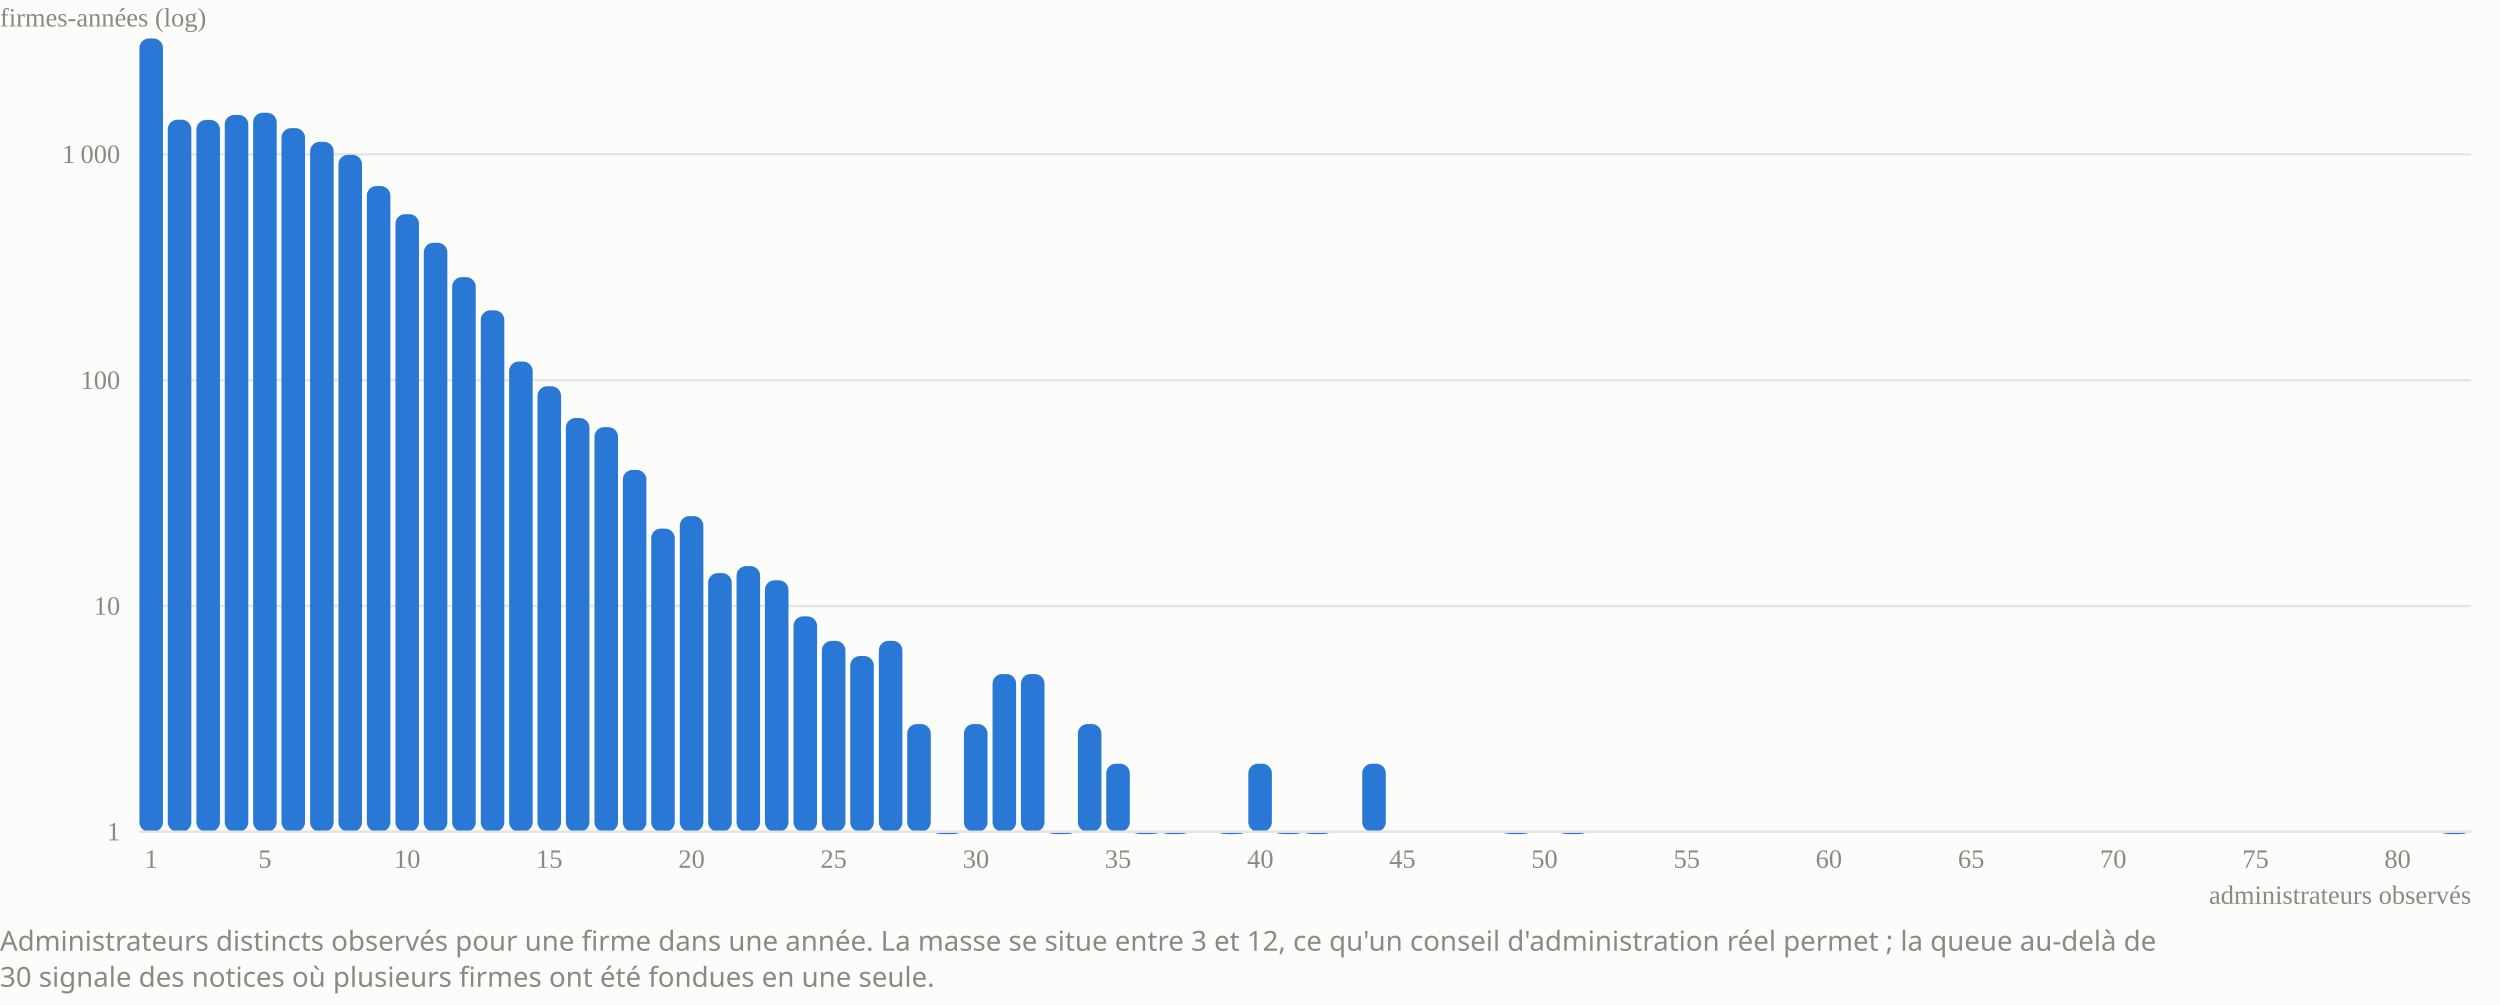
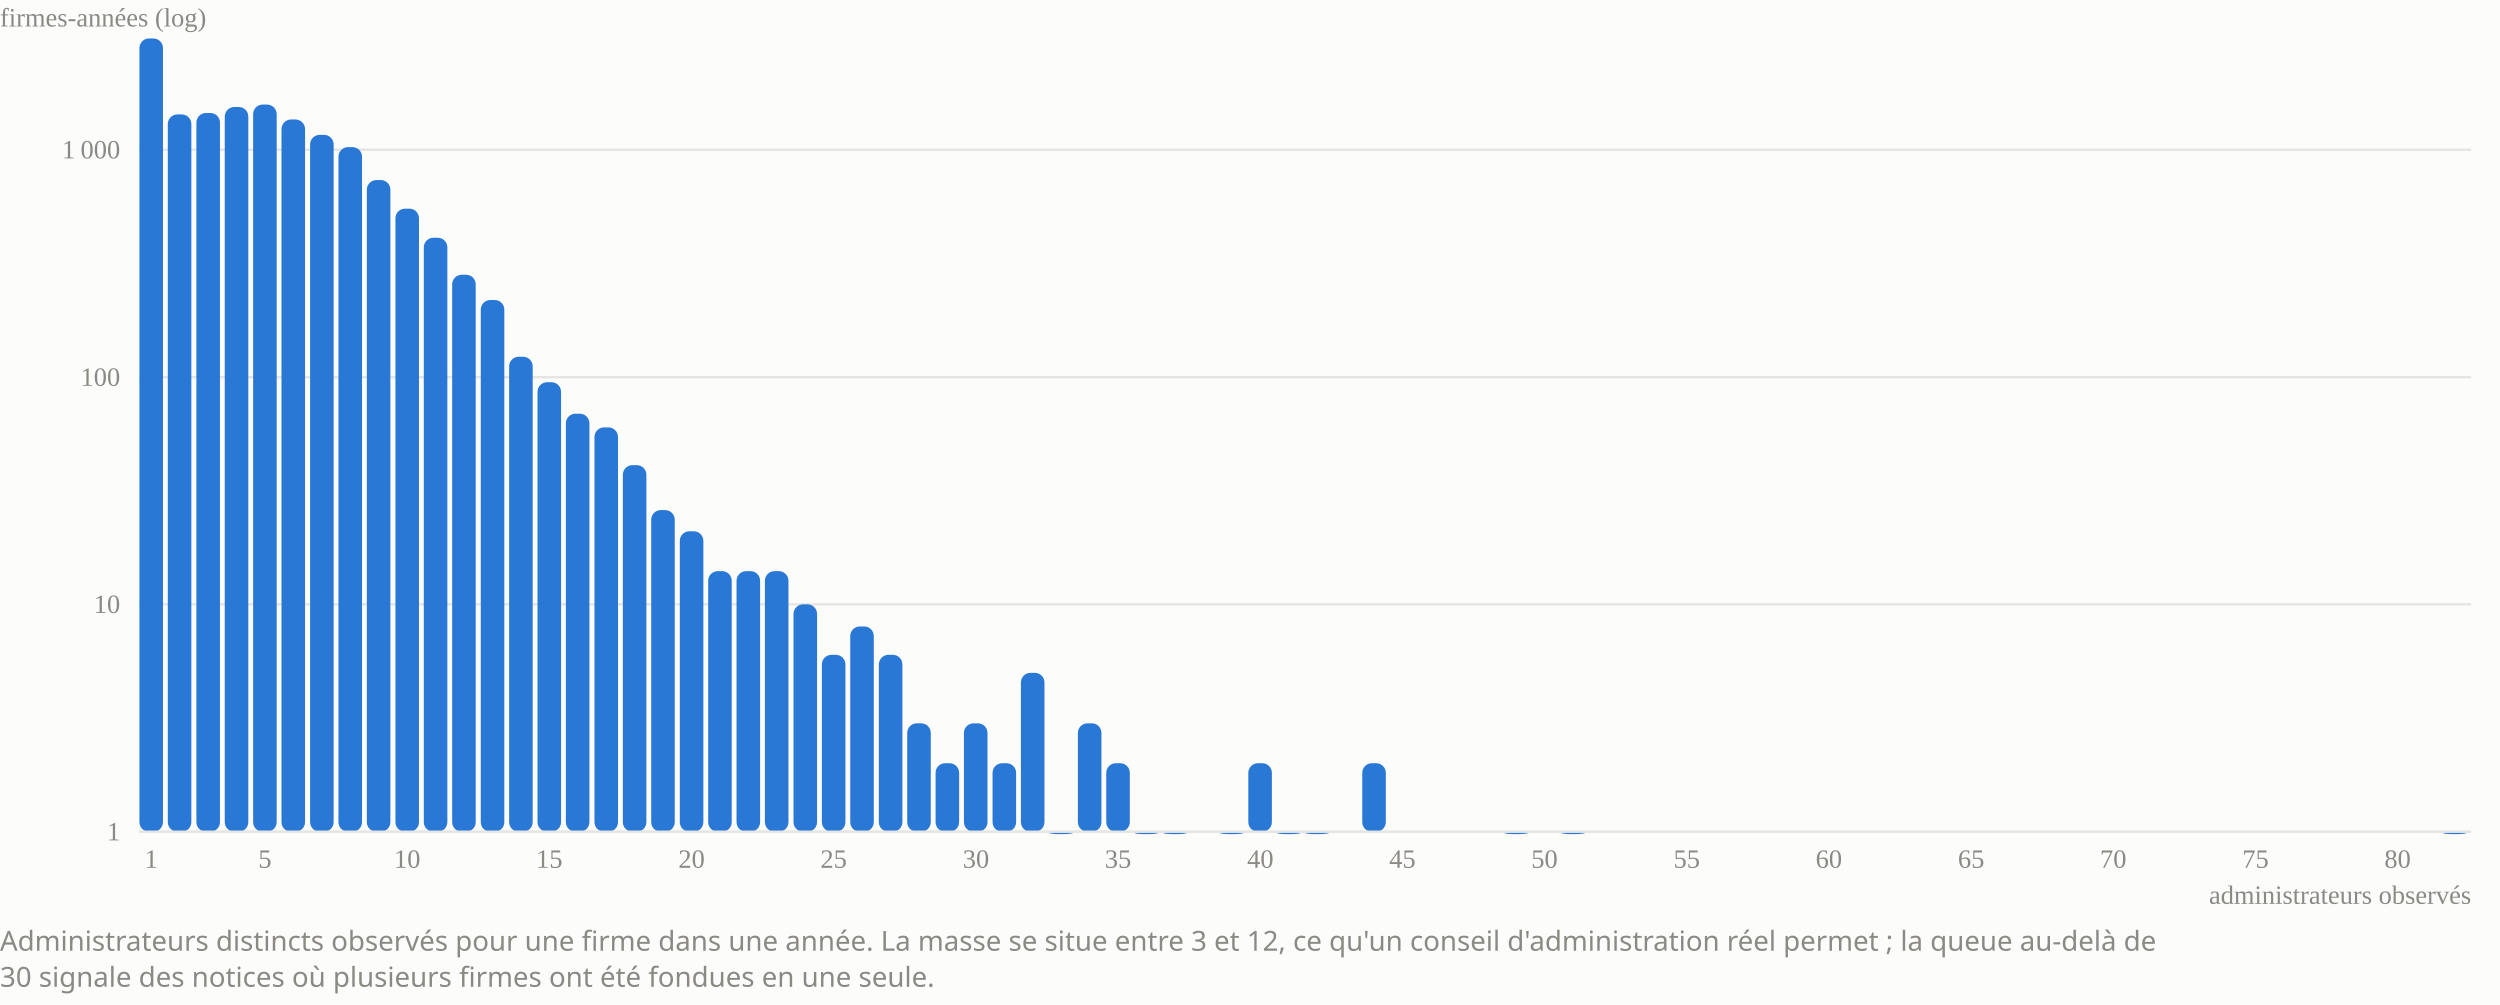
<svg xmlns="http://www.w3.org/2000/svg" viewBox="0 0 1040 418" width="1040" height="418" role="img" aria-label="Taille des conseils observés">
  <rect width="1040" height="418" fill="#fcfcfb" />
  <line x1="58.0" y1="346.0" x2="1028.0" y2="346.0" stroke="#e6e5e1" stroke-width="1" />
  <text x="50.0" y="349.6" text-anchor="end" font-size="11.0" fill="#8a8983">1</text>
-   <line x1="58.0" y1="252.1" x2="1028.0" y2="252.1" stroke="#e6e5e1" stroke-width="1" />
-   <text x="50.0" y="255.7" text-anchor="end" font-size="11.0" fill="#8a8983">10</text>
-   <line x1="58.0" y1="158.2" x2="1028.0" y2="158.2" stroke="#e6e5e1" stroke-width="1" />
-   <text x="50.0" y="161.8" text-anchor="end" font-size="11.0" fill="#8a8983">100</text>
-   <line x1="58.0" y1="64.2" x2="1028.0" y2="64.2" stroke="#e6e5e1" stroke-width="1" />
-   <text x="50.0" y="67.8" text-anchor="end" font-size="11.0" fill="#8a8983">1 000</text>
+   <line x1="58.0" y1="251.4" x2="1028.0" y2="251.4" stroke="#e6e5e1" stroke-width="1" />
+   <text x="50.0" y="255.0" text-anchor="end" font-size="11.0" fill="#8a8983">10</text>
+   <line x1="58.0" y1="156.9" x2="1028.0" y2="156.9" stroke="#e6e5e1" stroke-width="1" />
+   <text x="50.0" y="160.5" text-anchor="end" font-size="11.0" fill="#8a8983">100</text>
+   <line x1="58.0" y1="62.3" x2="1028.0" y2="62.3" stroke="#e6e5e1" stroke-width="1" />
+   <text x="50.0" y="65.9" text-anchor="end" font-size="11.0" fill="#8a8983">1 000</text>
  <g class="mk">
    <rect x="58.0" y="16.0" width="9.8" height="330.0" rx="4.0" fill="#2a78d6" />
  </g>
  <text x="62.9" y="361.0" text-anchor="middle" font-size="11.0" fill="#8a8983">1</text>
  <g class="mk">
-     <rect x="69.8" y="49.8" width="9.8" height="296.2" rx="4.0" fill="#2a78d6" />
+     <rect x="69.8" y="47.6" width="9.8" height="298.4" rx="4.0" fill="#2a78d6" />
  </g>
  <g class="mk">
-     <rect x="81.7" y="49.9" width="9.8" height="296.1" rx="4.0" fill="#2a78d6" />
+     <rect x="81.7" y="47.0" width="9.8" height="299.0" rx="4.0" fill="#2a78d6" />
  </g>
  <g class="mk">
-     <rect x="93.5" y="47.8" width="9.8" height="298.2" rx="4.0" fill="#2a78d6" />
+     <rect x="93.5" y="44.5" width="9.8" height="301.5" rx="4.0" fill="#2a78d6" />
  </g>
  <g class="mk">
-     <rect x="105.3" y="46.9" width="9.8" height="299.1" rx="4.0" fill="#2a78d6" />
+     <rect x="105.3" y="43.5" width="9.8" height="302.5" rx="4.0" fill="#2a78d6" />
  </g>
  <text x="110.2" y="361.0" text-anchor="middle" font-size="11.0" fill="#8a8983">5</text>
  <g class="mk">
-     <rect x="117.1" y="53.3" width="9.8" height="292.7" rx="4.0" fill="#2a78d6" />
+     <rect x="117.1" y="49.7" width="9.8" height="296.3" rx="4.0" fill="#2a78d6" />
  </g>
  <g class="mk">
-     <rect x="129.0" y="59.0" width="9.8" height="287.0" rx="4.0" fill="#2a78d6" />
+     <rect x="129.0" y="56.1" width="9.8" height="289.9" rx="4.0" fill="#2a78d6" />
  </g>
  <g class="mk">
-     <rect x="140.8" y="64.4" width="9.8" height="281.6" rx="4.0" fill="#2a78d6" />
+     <rect x="140.8" y="61.2" width="9.8" height="284.8" rx="4.0" fill="#2a78d6" />
  </g>
  <g class="mk">
-     <rect x="152.6" y="77.4" width="9.8" height="268.6" rx="4.0" fill="#2a78d6" />
+     <rect x="152.6" y="74.9" width="9.8" height="271.1" rx="4.0" fill="#2a78d6" />
  </g>
  <g class="mk">
-     <rect x="164.5" y="89.1" width="9.8" height="256.9" rx="4.0" fill="#2a78d6" />
+     <rect x="164.5" y="86.8" width="9.8" height="259.2" rx="4.0" fill="#2a78d6" />
  </g>
  <text x="169.4" y="361.0" text-anchor="middle" font-size="11.0" fill="#8a8983">10</text>
  <g class="mk">
-     <rect x="176.3" y="101.0" width="9.8" height="245.0" rx="4.0" fill="#2a78d6" />
+     <rect x="176.3" y="98.9" width="9.8" height="247.1" rx="4.0" fill="#2a78d6" />
  </g>
  <g class="mk">
-     <rect x="188.1" y="115.3" width="9.8" height="230.7" rx="4.0" fill="#2a78d6" />
+     <rect x="188.1" y="114.3" width="9.8" height="231.7" rx="4.0" fill="#2a78d6" />
  </g>
  <g class="mk">
-     <rect x="200.0" y="129.1" width="9.8" height="216.9" rx="4.0" fill="#2a78d6" />
+     <rect x="200.0" y="124.8" width="9.8" height="221.2" rx="4.0" fill="#2a78d6" />
  </g>
  <g class="mk">
-     <rect x="211.8" y="150.4" width="9.8" height="195.6" rx="4.0" fill="#2a78d6" />
+     <rect x="211.8" y="148.4" width="9.8" height="197.6" rx="4.0" fill="#2a78d6" />
  </g>
  <g class="mk">
-     <rect x="223.6" y="160.7" width="9.8" height="185.3" rx="4.0" fill="#2a78d6" />
+     <rect x="223.6" y="159.0" width="9.8" height="187.0" rx="4.0" fill="#2a78d6" />
  </g>
  <text x="228.5" y="361.0" text-anchor="middle" font-size="11.0" fill="#8a8983">15</text>
  <g class="mk">
-     <rect x="235.4" y="173.9" width="9.8" height="172.1" rx="4.0" fill="#2a78d6" />
+     <rect x="235.4" y="172.1" width="9.8" height="173.9" rx="4.0" fill="#2a78d6" />
  </g>
  <g class="mk">
-     <rect x="247.3" y="177.7" width="9.8" height="168.3" rx="4.0" fill="#2a78d6" />
+     <rect x="247.3" y="177.8" width="9.8" height="168.2" rx="4.0" fill="#2a78d6" />
  </g>
  <g class="mk">
-     <rect x="259.1" y="195.5" width="9.8" height="150.5" rx="4.0" fill="#2a78d6" />
+     <rect x="259.1" y="193.5" width="9.8" height="152.5" rx="4.0" fill="#2a78d6" />
  </g>
  <g class="mk">
-     <rect x="270.9" y="219.9" width="9.8" height="126.1" rx="4.0" fill="#2a78d6" />
+     <rect x="270.9" y="212.2" width="9.8" height="133.8" rx="4.0" fill="#2a78d6" />
  </g>
  <g class="mk">
-     <rect x="282.8" y="214.7" width="9.8" height="131.3" rx="4.0" fill="#2a78d6" />
+     <rect x="282.8" y="221.0" width="9.8" height="125.0" rx="4.0" fill="#2a78d6" />
  </g>
  <text x="287.7" y="361.0" text-anchor="middle" font-size="11.0" fill="#8a8983">20</text>
  <g class="mk">
-     <rect x="294.6" y="238.4" width="9.8" height="107.6" rx="4.0" fill="#2a78d6" />
+     <rect x="294.6" y="237.6" width="9.8" height="108.4" rx="4.0" fill="#2a78d6" />
  </g>
  <g class="mk">
-     <rect x="306.4" y="235.5" width="9.8" height="110.5" rx="4.0" fill="#2a78d6" />
+     <rect x="306.4" y="237.6" width="9.8" height="108.4" rx="4.0" fill="#2a78d6" />
  </g>
  <g class="mk">
-     <rect x="318.2" y="241.4" width="9.8" height="104.6" rx="4.0" fill="#2a78d6" />
+     <rect x="318.2" y="237.6" width="9.8" height="108.4" rx="4.0" fill="#2a78d6" />
  </g>
  <g class="mk">
-     <rect x="330.1" y="256.4" width="9.8" height="89.6" rx="4.0" fill="#2a78d6" />
+     <rect x="330.1" y="251.4" width="9.8" height="94.6" rx="4.0" fill="#2a78d6" />
  </g>
  <g class="mk">
-     <rect x="341.9" y="266.6" width="9.8" height="79.4" rx="4.0" fill="#2a78d6" />
+     <rect x="341.9" y="272.4" width="9.8" height="73.6" rx="4.0" fill="#2a78d6" />
  </g>
  <text x="346.8" y="361.0" text-anchor="middle" font-size="11.0" fill="#8a8983">25</text>
  <g class="mk">
-     <rect x="353.7" y="272.9" width="9.8" height="73.1" rx="4.0" fill="#2a78d6" />
+     <rect x="353.7" y="260.6" width="9.8" height="85.4" rx="4.0" fill="#2a78d6" />
  </g>
  <g class="mk">
-     <rect x="365.6" y="266.6" width="9.8" height="79.4" rx="4.0" fill="#2a78d6" />
+     <rect x="365.6" y="272.4" width="9.8" height="73.6" rx="4.0" fill="#2a78d6" />
  </g>
  <g class="mk">
-     <rect x="377.4" y="301.2" width="9.8" height="44.8" rx="4.0" fill="#2a78d6" />
+     <rect x="377.4" y="300.9" width="9.8" height="45.1" rx="4.0" fill="#2a78d6" />
  </g>
  <g class="mk">
-     <rect x="389.2" y="346.0" width="9.8" height="1.0" rx="4.0" fill="#2a78d6" />
+     <rect x="389.2" y="317.5" width="9.8" height="28.5" rx="4.0" fill="#2a78d6" />
  </g>
  <g class="mk">
-     <rect x="401.0" y="301.2" width="9.8" height="44.8" rx="4.0" fill="#2a78d6" />
+     <rect x="401.0" y="300.9" width="9.8" height="45.1" rx="4.0" fill="#2a78d6" />
  </g>
  <text x="406.0" y="361.0" text-anchor="middle" font-size="11.0" fill="#8a8983">30</text>
  <g class="mk">
-     <rect x="412.9" y="280.4" width="9.8" height="65.6" rx="4.0" fill="#2a78d6" />
+     <rect x="412.9" y="317.5" width="9.8" height="28.5" rx="4.0" fill="#2a78d6" />
  </g>
  <g class="mk">
-     <rect x="424.7" y="280.4" width="9.8" height="65.6" rx="4.0" fill="#2a78d6" />
+     <rect x="424.7" y="279.9" width="9.8" height="66.1" rx="4.0" fill="#2a78d6" />
  </g>
  <g class="mk">
    <rect x="436.5" y="346.0" width="9.8" height="1.0" rx="4.0" fill="#2a78d6" />
  </g>
  <g class="mk">
-     <rect x="448.4" y="301.2" width="9.8" height="44.8" rx="4.0" fill="#2a78d6" />
+     <rect x="448.4" y="300.9" width="9.8" height="45.1" rx="4.0" fill="#2a78d6" />
  </g>
  <g class="mk">
-     <rect x="460.2" y="317.7" width="9.8" height="28.3" rx="4.0" fill="#2a78d6" />
+     <rect x="460.2" y="317.5" width="9.8" height="28.5" rx="4.0" fill="#2a78d6" />
  </g>
  <text x="465.1" y="361.0" text-anchor="middle" font-size="11.0" fill="#8a8983">35</text>
  <g class="mk">
    <rect x="472.0" y="346.0" width="9.8" height="1.0" rx="4.0" fill="#2a78d6" />
  </g>
  <g class="mk">
    <rect x="483.9" y="346.0" width="9.8" height="1.0" rx="4.0" fill="#2a78d6" />
  </g>
  <g class="mk">
    <rect x="507.5" y="346.0" width="9.8" height="1.0" rx="4.0" fill="#2a78d6" />
  </g>
  <g class="mk">
-     <rect x="519.3" y="317.7" width="9.8" height="28.3" rx="4.0" fill="#2a78d6" />
+     <rect x="519.3" y="317.5" width="9.8" height="28.5" rx="4.0" fill="#2a78d6" />
  </g>
  <text x="524.3" y="361.0" text-anchor="middle" font-size="11.0" fill="#8a8983">40</text>
  <g class="mk">
    <rect x="531.2" y="346.0" width="9.8" height="1.0" rx="4.0" fill="#2a78d6" />
  </g>
  <g class="mk">
    <rect x="543.0" y="346.0" width="9.8" height="1.0" rx="4.0" fill="#2a78d6" />
  </g>
  <g class="mk">
-     <rect x="566.7" y="317.7" width="9.8" height="28.3" rx="4.0" fill="#2a78d6" />
+     <rect x="566.7" y="317.5" width="9.8" height="28.5" rx="4.0" fill="#2a78d6" />
  </g>
  <text x="583.4" y="361.0" text-anchor="middle" font-size="11.0" fill="#8a8983">45</text>
  <g class="mk">
    <rect x="625.8" y="346.0" width="9.8" height="1.0" rx="4.0" fill="#2a78d6" />
  </g>
  <text x="642.5" y="361.0" text-anchor="middle" font-size="11.0" fill="#8a8983">50</text>
  <g class="mk">
    <rect x="649.5" y="346.0" width="9.8" height="1.0" rx="4.0" fill="#2a78d6" />
  </g>
  <text x="701.7" y="361.0" text-anchor="middle" font-size="11.0" fill="#8a8983">55</text>
  <text x="760.8" y="361.0" text-anchor="middle" font-size="11.0" fill="#8a8983">60</text>
  <text x="820.0" y="361.0" text-anchor="middle" font-size="11.0" fill="#8a8983">65</text>
  <text x="879.1" y="361.0" text-anchor="middle" font-size="11.0" fill="#8a8983">70</text>
  <text x="938.3" y="361.0" text-anchor="middle" font-size="11.0" fill="#8a8983">75</text>
  <text x="997.4" y="361.0" text-anchor="middle" font-size="11.0" fill="#8a8983">80</text>
  <g class="mk">
    <rect x="1016.2" y="346.0" width="9.8" height="1.0" rx="4.0" fill="#2a78d6" />
  </g>
  <line x1="58.0" y1="346.0" x2="1028.0" y2="346.0" stroke="#e6e5e1" stroke-width="1" />
  <text x="0.0" y="11.0" text-anchor="start" font-size="11.0" fill="#8a8983">firmes-années (log)</text>
  <text x="1028.0" y="376.0" text-anchor="end" font-size="11.0" fill="#8a8983">administrateurs observés</text>
  <g font-size="11.5" font-family="ui-sans-serif,system-ui,sans-serif" fill="#8a8983">
    <text x="0" y="395.5">Administrateurs distincts observés pour une firme dans une année. La masse se situe entre 3 et 12, ce qu'un conseil d'administration réel permet ; la queue au-delà de</text>
    <text x="0" y="410.5">30 signale des notices où plusieurs firmes ont été fondues en une seule.</text>
  </g>
</svg>
